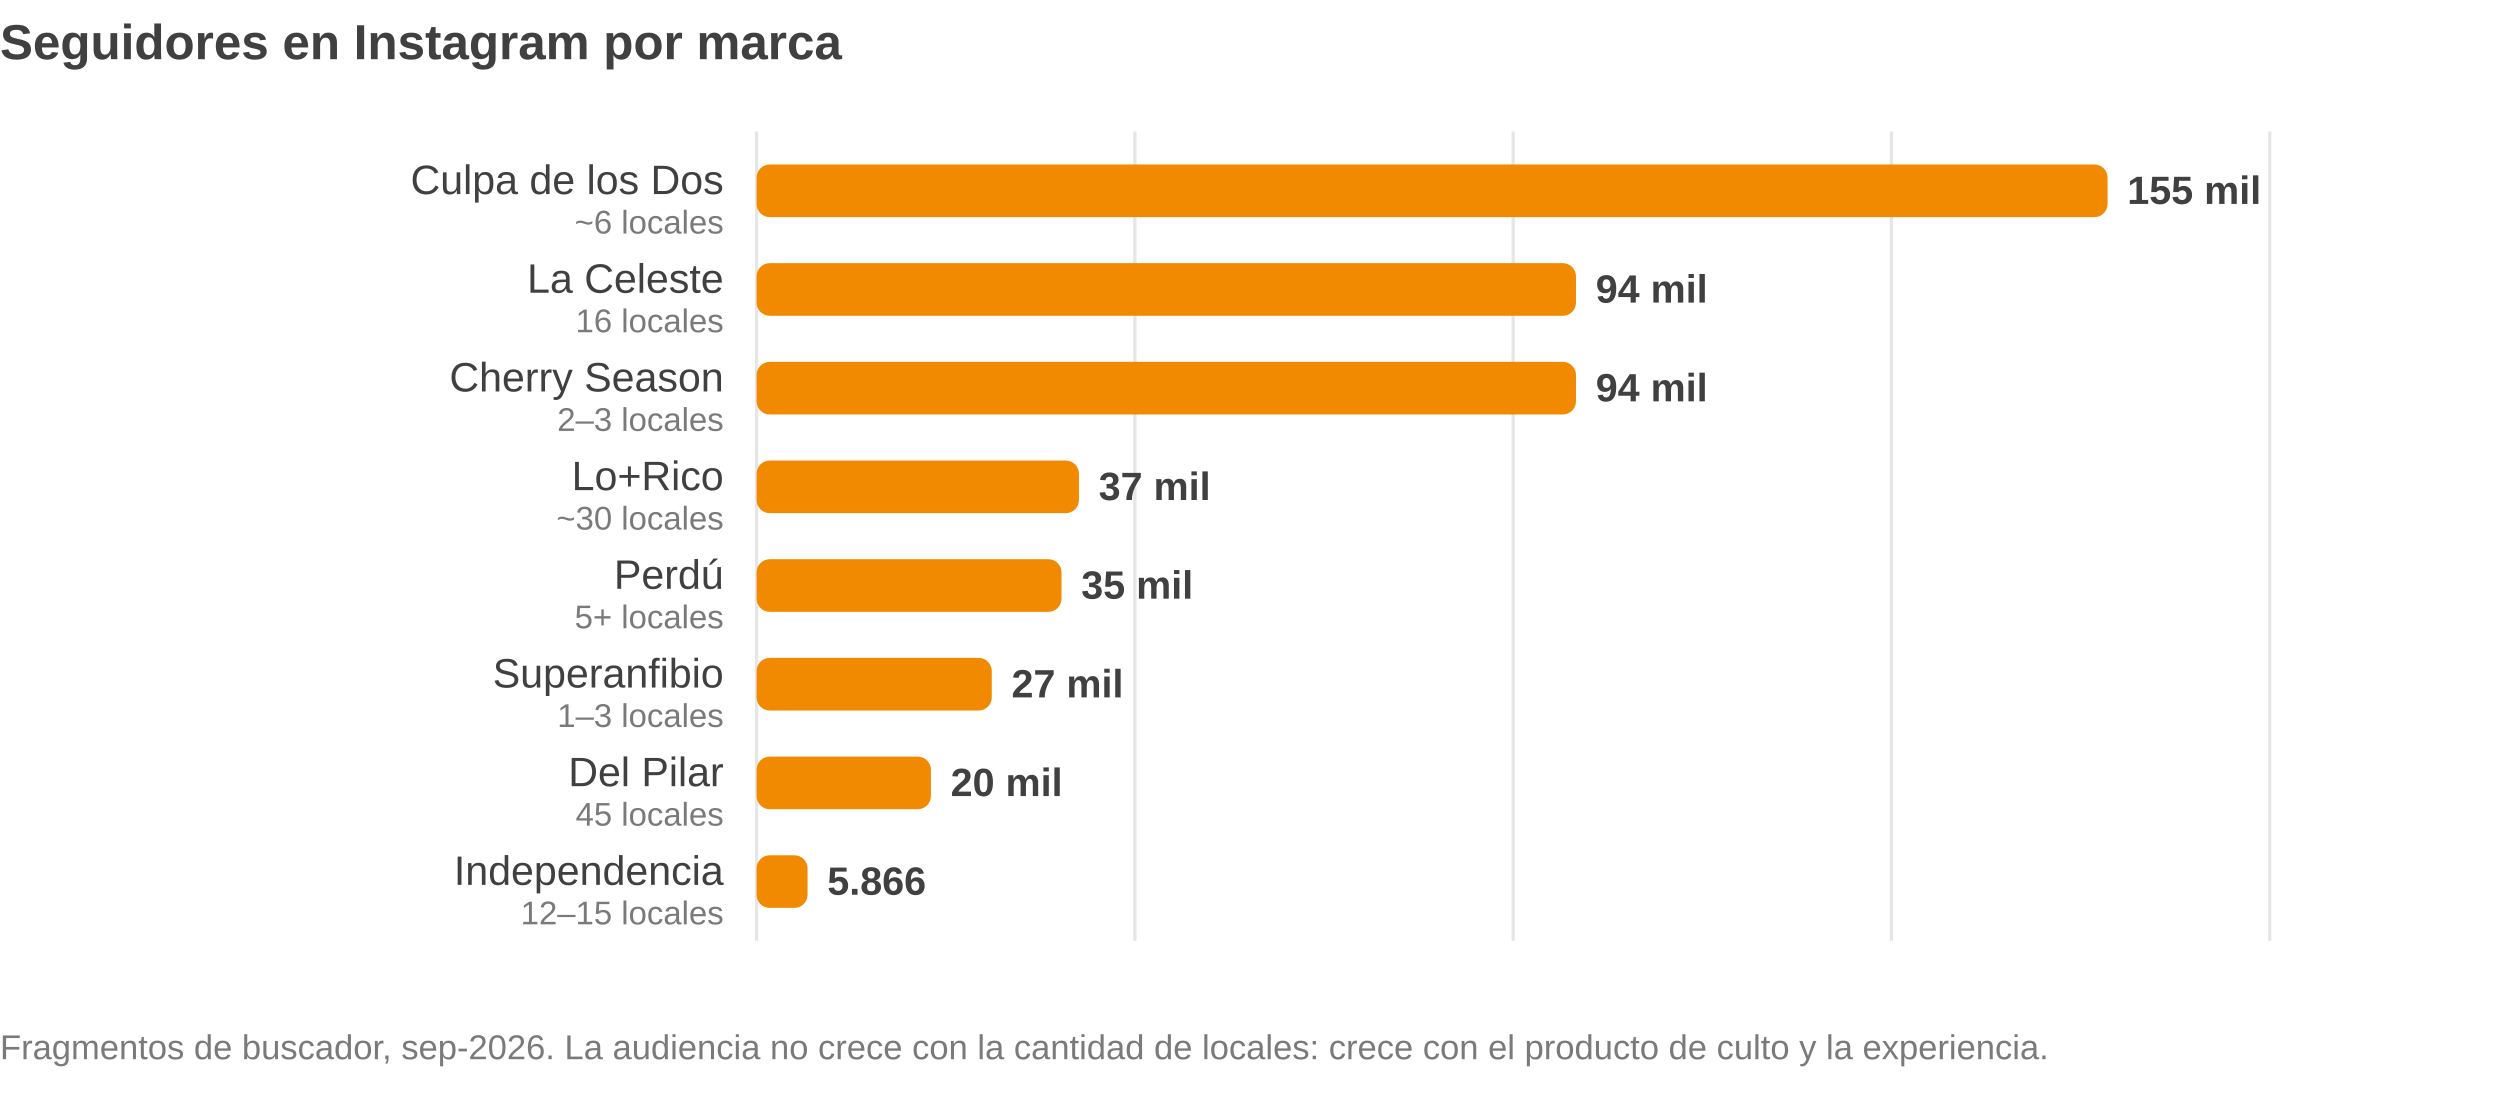
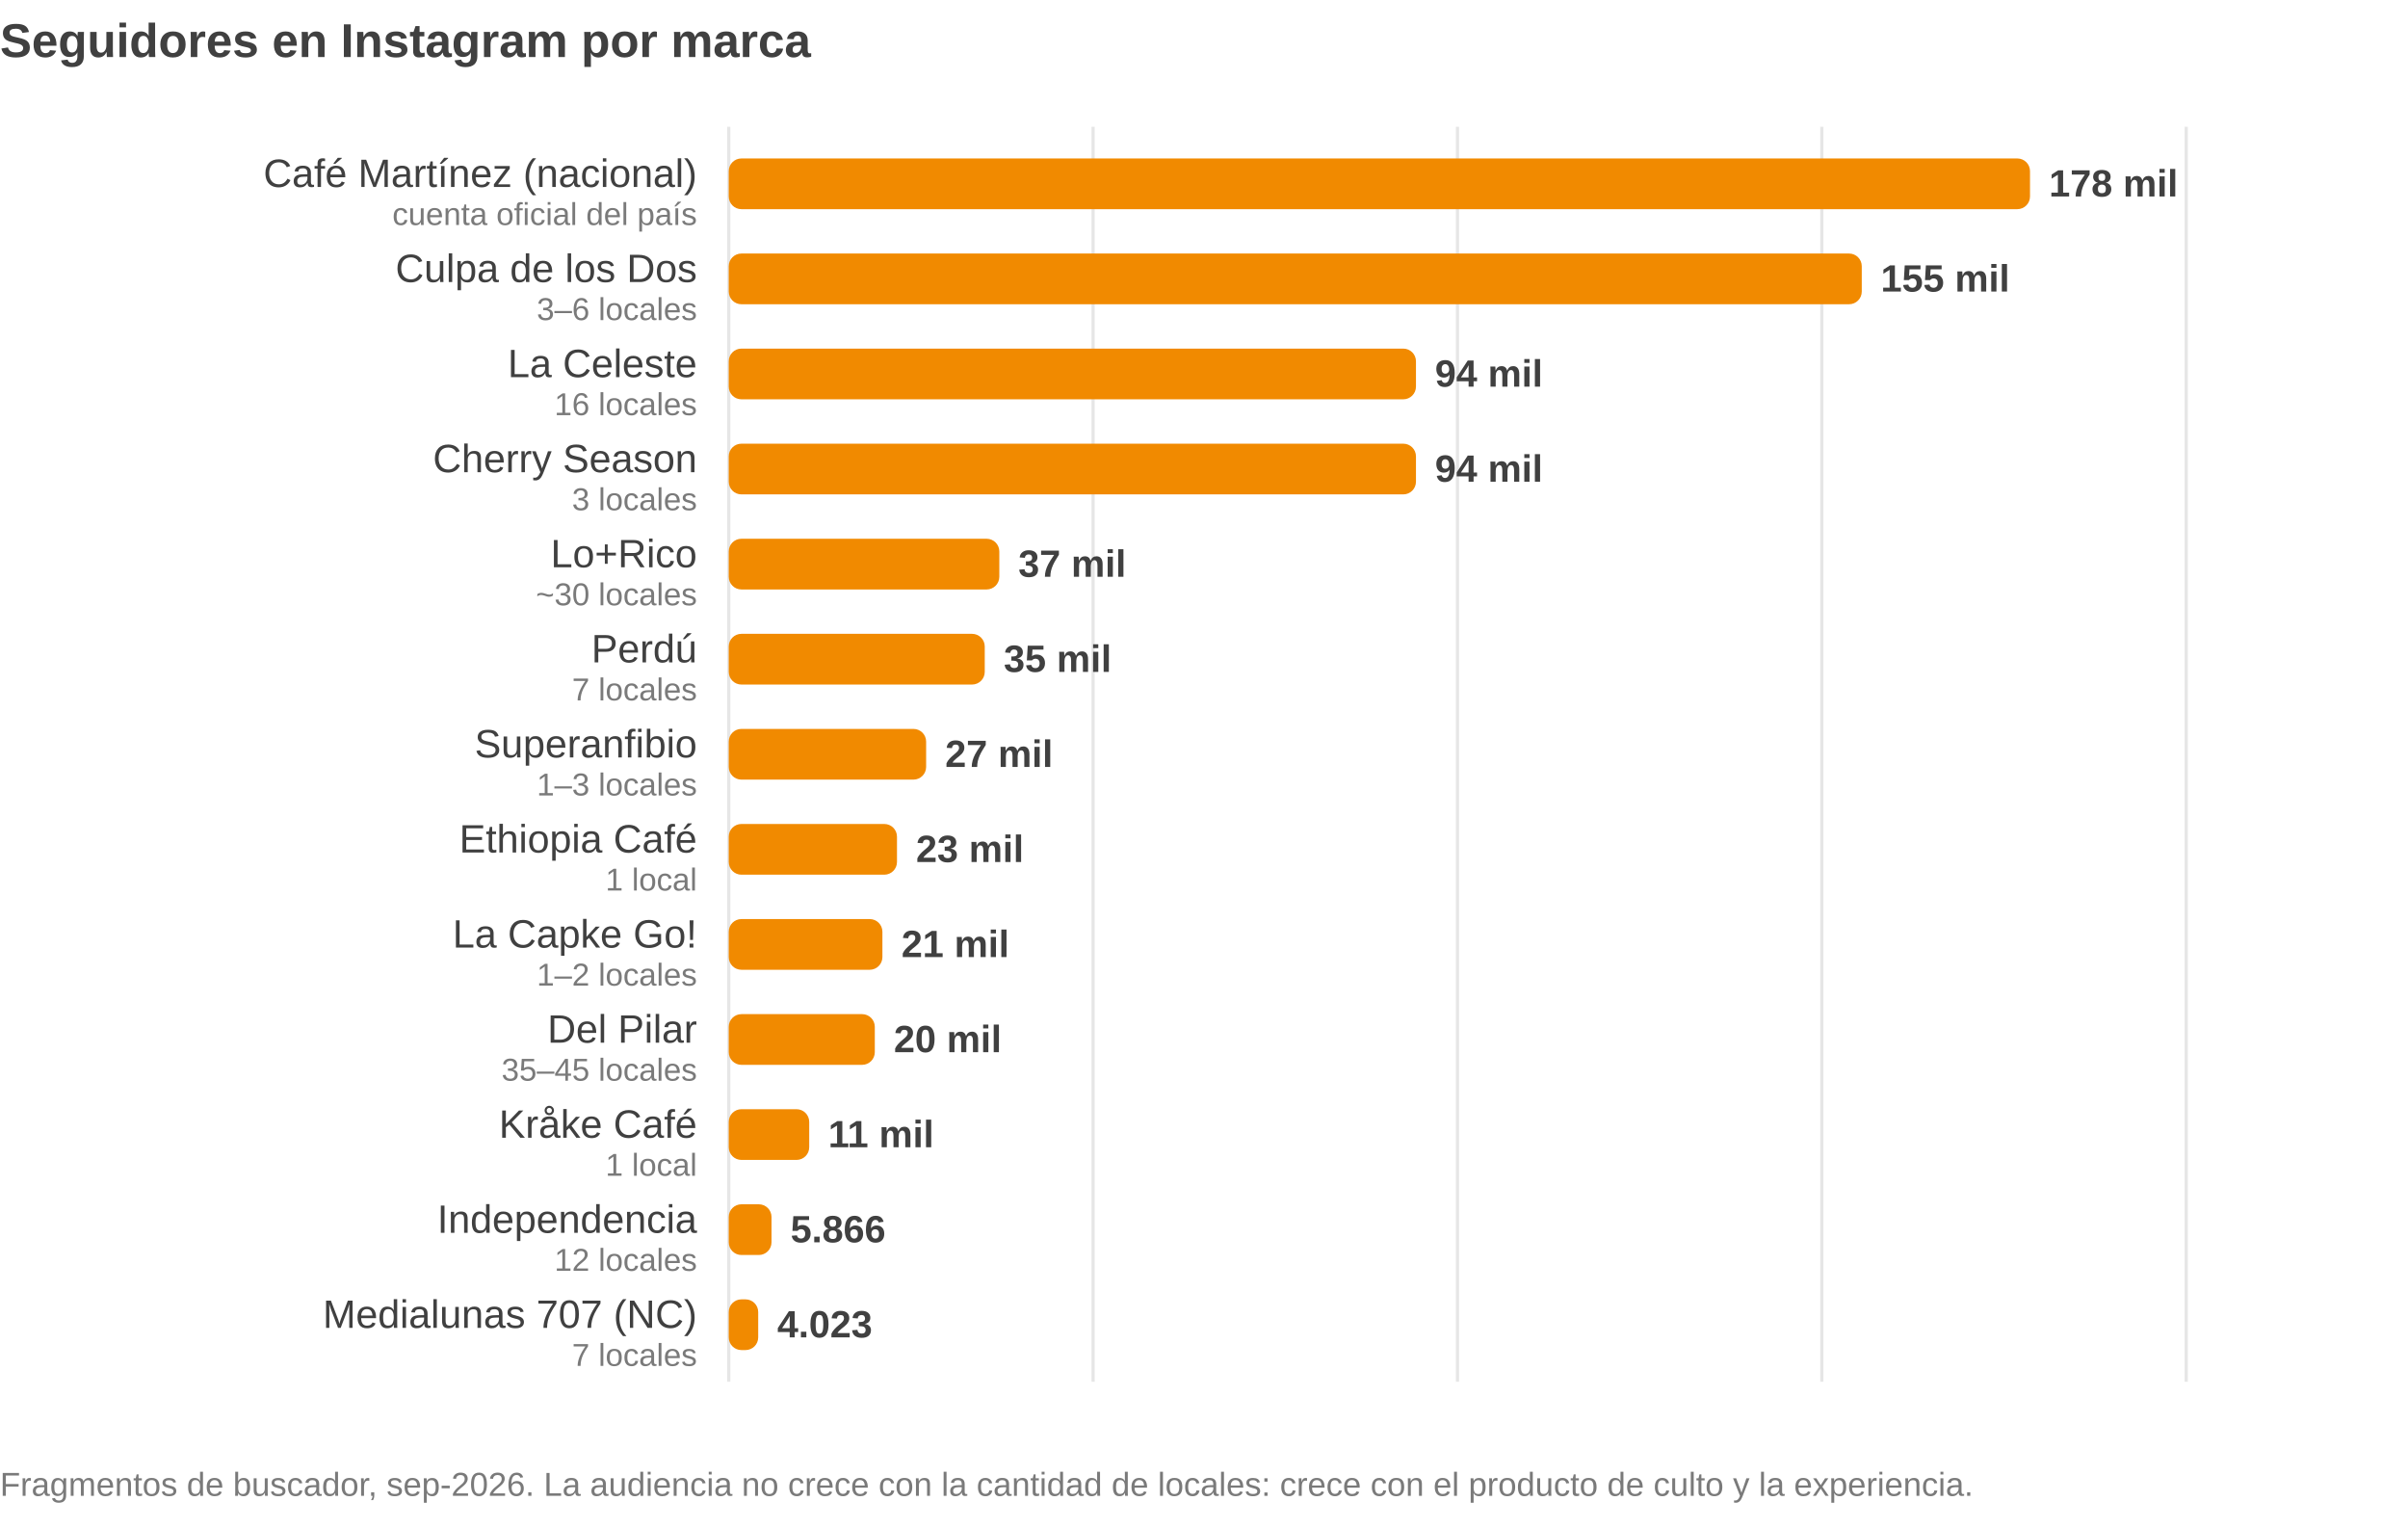
- <svg xmlns="http://www.w3.org/2000/svg" viewBox="0 0 760 332" font-family="Montserrat,Segoe UI,Arial,sans-serif" role="img" aria-label="Seguidores en Instagram por marca">
+ <svg xmlns="http://www.w3.org/2000/svg" viewBox="0 0 760 482" font-family="Montserrat,Segoe UI,Arial,sans-serif" role="img" aria-label="Seguidores en Instagram por marca">
  <text x="0" y="18" font-size="15" font-weight="800" fill="#404040">Seguidores en Instagram por marca</text>
-   <line x1="230.0" y1="40" x2="230.0" y2="286" stroke="#E6E6E6" />
-   <line x1="345.0" y1="40" x2="345.0" y2="286" stroke="#E6E6E6" />
-   <line x1="460.0" y1="40" x2="460.0" y2="286" stroke="#E6E6E6" />
-   <line x1="575.0" y1="40" x2="575.0" y2="286" stroke="#E6E6E6" />
-   <line x1="690.0" y1="40" x2="690.0" y2="286" stroke="#E6E6E6" />
-   <text x="220" y="59" text-anchor="end" font-size="12.5" fill="#404040">Culpa de los Dos</text>
-   <text x="220" y="71" text-anchor="end" font-size="10" fill="#7a7a7a">~6 locales</text>
+   <line x1="230.0" y1="40" x2="230.0" y2="436" stroke="#E6E6E6" />
+   <line x1="345.0" y1="40" x2="345.0" y2="436" stroke="#E6E6E6" />
+   <line x1="460.0" y1="40" x2="460.0" y2="436" stroke="#E6E6E6" />
+   <line x1="575.0" y1="40" x2="575.0" y2="436" stroke="#E6E6E6" />
+   <line x1="690.0" y1="40" x2="690.0" y2="436" stroke="#E6E6E6" />
+   <text x="220" y="59" text-anchor="end" font-size="12.5" fill="#404040">Café Martínez (nacional)</text>
+   <text x="220" y="71" text-anchor="end" font-size="10" fill="#7a7a7a">cuenta oficial del país</text>
  <g>
    <rect x="230.0" y="50" width="410.7" height="16" rx="4" fill="#F18A00" />
  </g>
-   <text x="646.7" y="62" font-size="12" font-weight="700" fill="#404040">155 mil</text>
-   <text x="220" y="89" text-anchor="end" font-size="12.5" fill="#404040">La Celeste</text>
-   <text x="220" y="101" text-anchor="end" font-size="10" fill="#7a7a7a">16 locales</text>
+   <text x="646.7" y="62" font-size="12" font-weight="700" fill="#404040">178 mil</text>
+   <text x="220" y="89" text-anchor="end" font-size="12.5" fill="#404040">Culpa de los Dos</text>
+   <text x="220" y="101" text-anchor="end" font-size="10" fill="#7a7a7a">3–6 locales</text>
  <g>
-     <rect x="230.0" y="80" width="249.1" height="16" rx="4" fill="#F18A00" />
+     <rect x="230.0" y="80" width="357.6" height="16" rx="4" fill="#F18A00" />
  </g>
-   <text x="485.1" y="92" font-size="12" font-weight="700" fill="#404040">94 mil</text>
-   <text x="220" y="119" text-anchor="end" font-size="12.5" fill="#404040">Cherry Season</text>
-   <text x="220" y="131" text-anchor="end" font-size="10" fill="#7a7a7a">2–3 locales</text>
+   <text x="593.6" y="92" font-size="12" font-weight="700" fill="#404040">155 mil</text>
+   <text x="220" y="119" text-anchor="end" font-size="12.5" fill="#404040">La Celeste</text>
+   <text x="220" y="131" text-anchor="end" font-size="10" fill="#7a7a7a">16 locales</text>
  <g>
-     <rect x="230.0" y="110" width="249.1" height="16" rx="4" fill="#F18A00" />
+     <rect x="230.0" y="110" width="216.9" height="16" rx="4" fill="#F18A00" />
  </g>
-   <text x="485.1" y="122" font-size="12" font-weight="700" fill="#404040">94 mil</text>
-   <text x="220" y="149" text-anchor="end" font-size="12.5" fill="#404040">Lo+Rico</text>
-   <text x="220" y="161" text-anchor="end" font-size="10" fill="#7a7a7a">~30 locales</text>
+   <text x="452.9" y="122" font-size="12" font-weight="700" fill="#404040">94 mil</text>
+   <text x="220" y="149" text-anchor="end" font-size="12.5" fill="#404040">Cherry Season</text>
+   <text x="220" y="161" text-anchor="end" font-size="10" fill="#7a7a7a">3 locales</text>
  <g>
-     <rect x="230.0" y="140" width="98.0" height="16" rx="4" fill="#F18A00" />
+     <rect x="230.0" y="140" width="216.9" height="16" rx="4" fill="#F18A00" />
  </g>
-   <text x="334.0" y="152" font-size="12" font-weight="700" fill="#404040">37 mil</text>
-   <text x="220" y="179" text-anchor="end" font-size="12.5" fill="#404040">Perdú</text>
-   <text x="220" y="191" text-anchor="end" font-size="10" fill="#7a7a7a">5+ locales</text>
+   <text x="452.9" y="152" font-size="12" font-weight="700" fill="#404040">94 mil</text>
+   <text x="220" y="179" text-anchor="end" font-size="12.5" fill="#404040">Lo+Rico</text>
+   <text x="220" y="191" text-anchor="end" font-size="10" fill="#7a7a7a">~30 locales</text>
  <g>
-     <rect x="230.0" y="170" width="92.7" height="16" rx="4" fill="#F18A00" />
+     <rect x="230.0" y="170" width="85.4" height="16" rx="4" fill="#F18A00" />
  </g>
-   <text x="328.7" y="182" font-size="12" font-weight="700" fill="#404040">35 mil</text>
-   <text x="220" y="209" text-anchor="end" font-size="12.5" fill="#404040">Superanfibio</text>
-   <text x="220" y="221" text-anchor="end" font-size="10" fill="#7a7a7a">1–3 locales</text>
+   <text x="321.4" y="182" font-size="12" font-weight="700" fill="#404040">37 mil</text>
+   <text x="220" y="209" text-anchor="end" font-size="12.5" fill="#404040">Perdú</text>
+   <text x="220" y="221" text-anchor="end" font-size="10" fill="#7a7a7a">7 locales</text>
  <g>
-     <rect x="230.0" y="200" width="71.5" height="16" rx="4" fill="#F18A00" />
+     <rect x="230.0" y="200" width="80.8" height="16" rx="4" fill="#F18A00" />
  </g>
-   <text x="307.5" y="212" font-size="12" font-weight="700" fill="#404040">27 mil</text>
-   <text x="220" y="239" text-anchor="end" font-size="12.5" fill="#404040">Del Pilar</text>
-   <text x="220" y="251" text-anchor="end" font-size="10" fill="#7a7a7a">45 locales</text>
+   <text x="316.8" y="212" font-size="12" font-weight="700" fill="#404040">35 mil</text>
+   <text x="220" y="239" text-anchor="end" font-size="12.5" fill="#404040">Superanfibio</text>
+   <text x="220" y="251" text-anchor="end" font-size="10" fill="#7a7a7a">1–3 locales</text>
  <g>
-     <rect x="230.0" y="230" width="53.0" height="16" rx="4" fill="#F18A00" />
+     <rect x="230.0" y="230" width="62.3" height="16" rx="4" fill="#F18A00" />
  </g>
-   <text x="289.0" y="242" font-size="12" font-weight="700" fill="#404040">20 mil</text>
-   <text x="220" y="269" text-anchor="end" font-size="12.5" fill="#404040">Independencia</text>
-   <text x="220" y="281" text-anchor="end" font-size="10" fill="#7a7a7a">12–15 locales</text>
+   <text x="298.3" y="242" font-size="12" font-weight="700" fill="#404040">27 mil</text>
+   <text x="220" y="269" text-anchor="end" font-size="12.5" fill="#404040">Ethiopia Café</text>
+   <text x="220" y="281" text-anchor="end" font-size="10" fill="#7a7a7a">1 local</text>
  <g>
-     <rect x="230.0" y="260" width="15.5" height="16" rx="4" fill="#F18A00" />
+     <rect x="230.0" y="260" width="53.1" height="16" rx="4" fill="#F18A00" />
  </g>
-   <text x="251.5" y="272" font-size="12" font-weight="700" fill="#404040">5.866</text>
-   <text x="0" y="322" font-size="10.5" fill="#7a7a7a">Fragmentos de buscador, sep-2026. La audiencia no crece con la cantidad de locales: crece con el producto de culto y la experiencia.</text>
+   <text x="289.1" y="272" font-size="12" font-weight="700" fill="#404040">23 mil</text>
+   <text x="220" y="299" text-anchor="end" font-size="12.5" fill="#404040">La Capke Go!</text>
+   <text x="220" y="311" text-anchor="end" font-size="10" fill="#7a7a7a">1–2 locales</text>
+   <g>
+     <rect x="230.0" y="290" width="48.5" height="16" rx="4" fill="#F18A00" />
+   </g>
+   <text x="284.5" y="302" font-size="12" font-weight="700" fill="#404040">21 mil</text>
+   <text x="220" y="329" text-anchor="end" font-size="12.5" fill="#404040">Del Pilar</text>
+   <text x="220" y="341" text-anchor="end" font-size="10" fill="#7a7a7a">35–45 locales</text>
+   <g>
+     <rect x="230.0" y="320" width="46.1" height="16" rx="4" fill="#F18A00" />
+   </g>
+   <text x="282.1" y="332" font-size="12" font-weight="700" fill="#404040">20 mil</text>
+   <text x="220" y="359" text-anchor="end" font-size="12.5" fill="#404040">Kråke Café</text>
+   <text x="220" y="371" text-anchor="end" font-size="10" fill="#7a7a7a">1 local</text>
+   <g>
+     <rect x="230.0" y="350" width="25.4" height="16" rx="4" fill="#F18A00" />
+   </g>
+   <text x="261.4" y="362" font-size="12" font-weight="700" fill="#404040">11 mil</text>
+   <text x="220" y="389" text-anchor="end" font-size="12.5" fill="#404040">Independencia</text>
+   <text x="220" y="401" text-anchor="end" font-size="10" fill="#7a7a7a">12 locales</text>
+   <g>
+     <rect x="230.0" y="380" width="13.5" height="16" rx="4" fill="#F18A00" />
+   </g>
+   <text x="249.5" y="392" font-size="12" font-weight="700" fill="#404040">5.866</text>
+   <text x="220" y="419" text-anchor="end" font-size="12.5" fill="#404040">Medialunas 707 (NC)</text>
+   <text x="220" y="431" text-anchor="end" font-size="10" fill="#7a7a7a">7 locales</text>
+   <g>
+     <rect x="230.0" y="410" width="9.3" height="16" rx="4" fill="#F18A00" />
+   </g>
+   <text x="245.3" y="422" font-size="12" font-weight="700" fill="#404040">4.023</text>
+   <text x="0" y="472" font-size="10.5" fill="#7a7a7a">Fragmentos de buscador, sep-2026. La audiencia no crece con la cantidad de locales: crece con el producto de culto y la experiencia.</text>
</svg>
